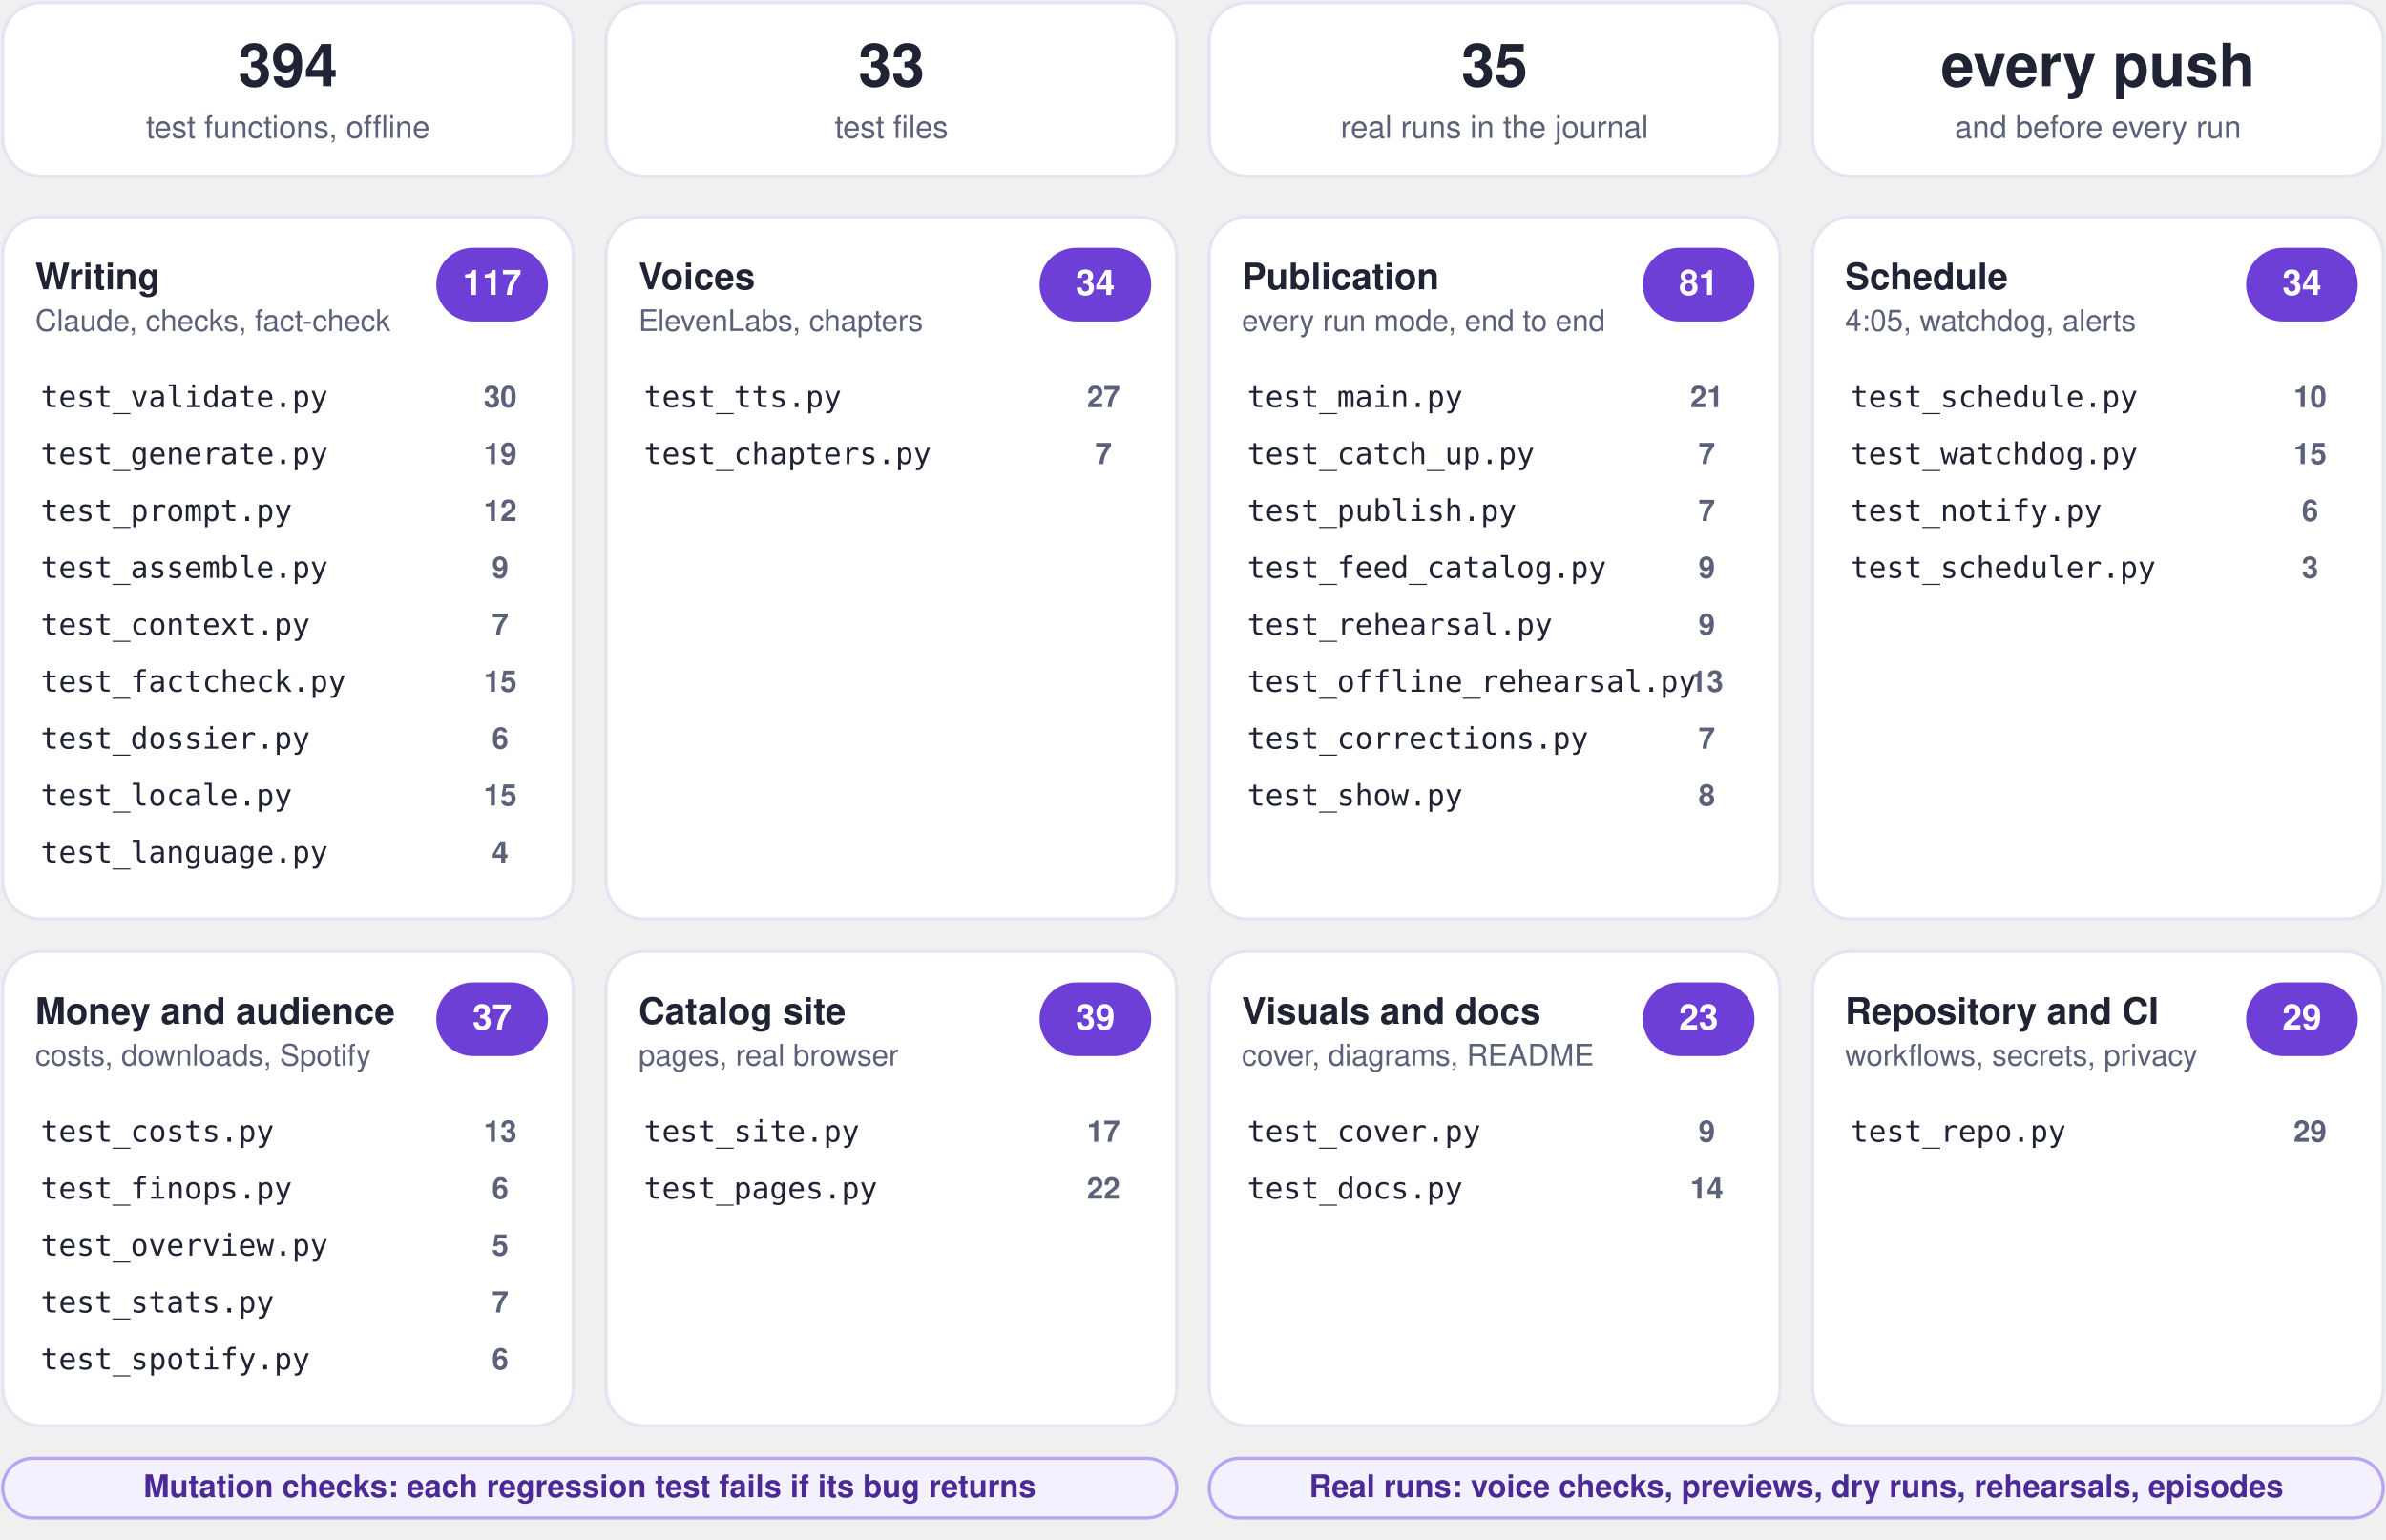
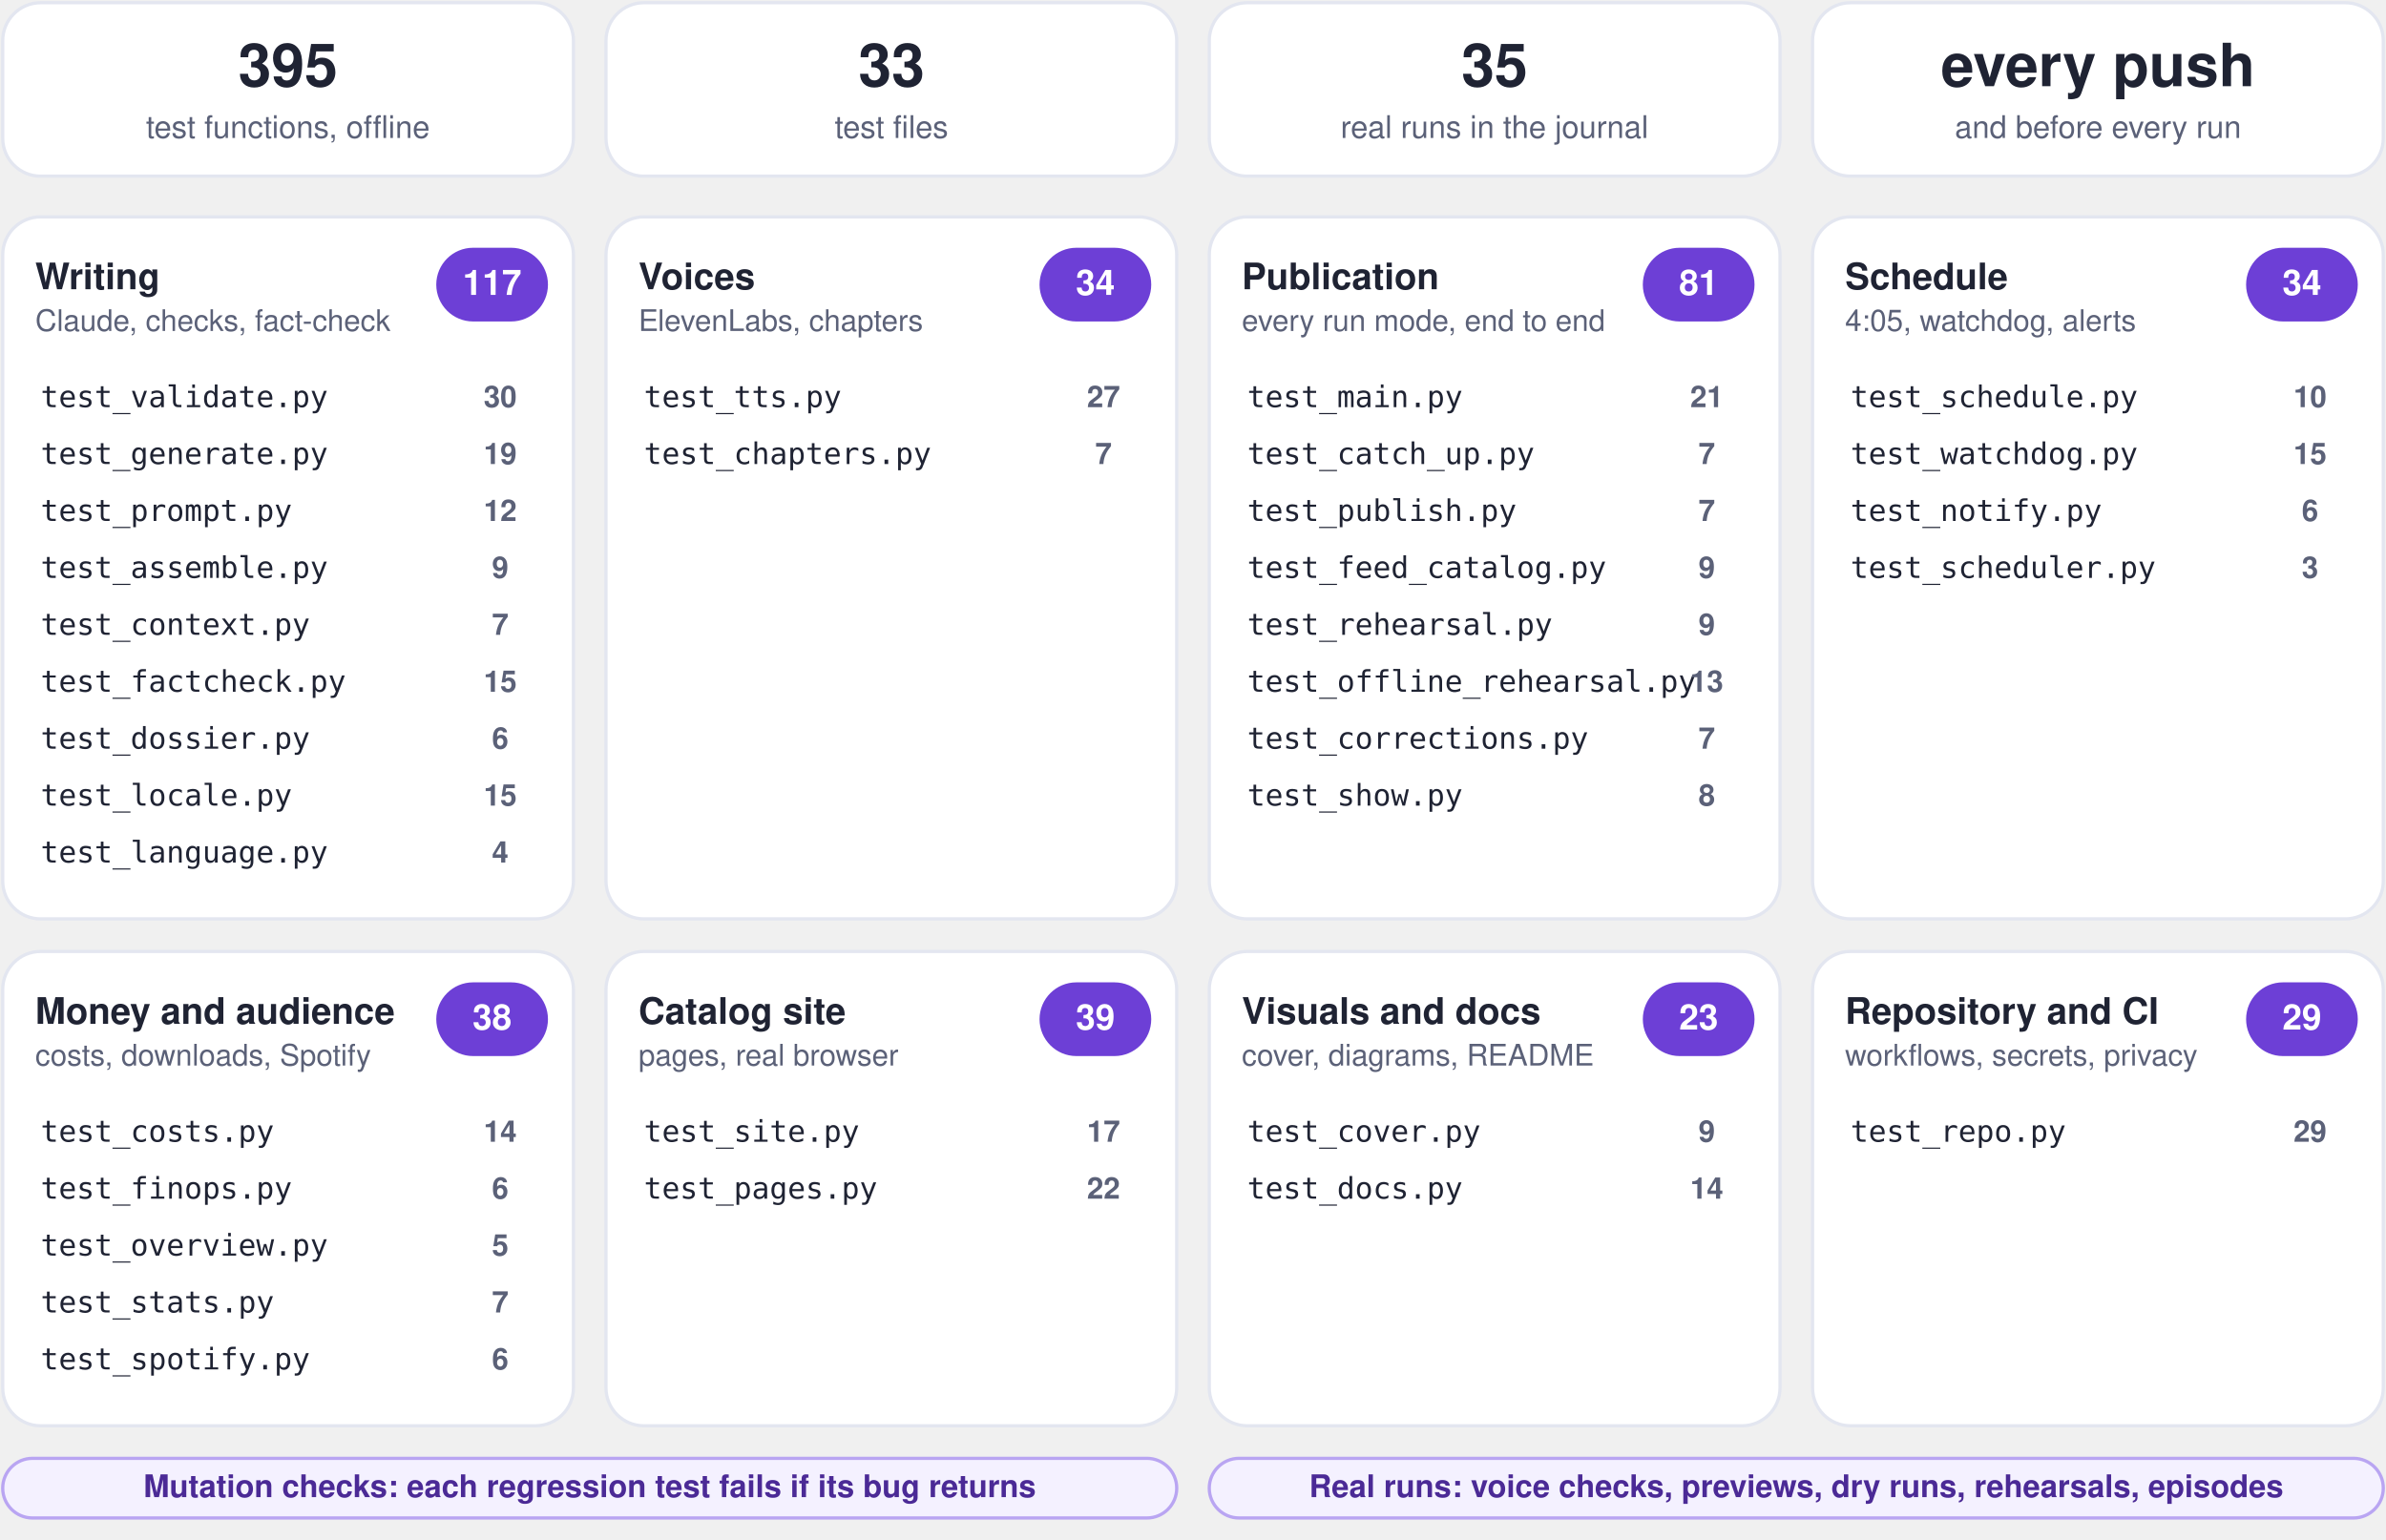
- <svg xmlns="http://www.w3.org/2000/svg" viewBox="0 0 880 568" width="880" height="568" role="img" aria-label="Test plan: 394 offline tests in 33 files">
+ <svg xmlns="http://www.w3.org/2000/svg" viewBox="0 0 880 568" width="880" height="568" role="img" aria-label="Test plan: 395 offline tests in 33 files">
  <g class="box">
    <rect x="1.0" y="1.0" width="210.5" height="64.0" rx="14" fill="#ffffff" stroke="#e3e6f0" stroke-width="1.2" class="frame" />
-     <text x="106.2" y="31.8" font-family="-apple-system, BlinkMacSystemFont, 'Segoe UI', Helvetica, Arial, sans-serif" font-size="22" font-weight="750" fill="#1f2333" text-anchor="middle">394</text>
+     <text x="106.2" y="31.8" font-family="-apple-system, BlinkMacSystemFont, 'Segoe UI', Helvetica, Arial, sans-serif" font-size="22" font-weight="750" fill="#1f2333" text-anchor="middle">395</text>
    <text x="106.2" y="50.9" font-family="-apple-system, BlinkMacSystemFont, 'Segoe UI', Helvetica, Arial, sans-serif" font-size="11.5" font-weight="500" fill="#5b6178" text-anchor="middle">test functions, offline</text>
  </g>
  <g class="box">
    <rect x="223.5" y="1.0" width="210.5" height="64.0" rx="14" fill="#ffffff" stroke="#e3e6f0" stroke-width="1.2" class="frame" />
    <text x="328.8" y="31.8" font-family="-apple-system, BlinkMacSystemFont, 'Segoe UI', Helvetica, Arial, sans-serif" font-size="22" font-weight="750" fill="#1f2333" text-anchor="middle">33</text>
    <text x="328.8" y="50.9" font-family="-apple-system, BlinkMacSystemFont, 'Segoe UI', Helvetica, Arial, sans-serif" font-size="11.5" font-weight="500" fill="#5b6178" text-anchor="middle">test files</text>
  </g>
  <g class="box">
    <rect x="446.0" y="1.0" width="210.5" height="64.0" rx="14" fill="#ffffff" stroke="#e3e6f0" stroke-width="1.2" class="frame" />
    <text x="551.2" y="31.8" font-family="-apple-system, BlinkMacSystemFont, 'Segoe UI', Helvetica, Arial, sans-serif" font-size="22" font-weight="750" fill="#1f2333" text-anchor="middle">35</text>
    <text x="551.2" y="50.9" font-family="-apple-system, BlinkMacSystemFont, 'Segoe UI', Helvetica, Arial, sans-serif" font-size="11.5" font-weight="500" fill="#5b6178" text-anchor="middle">real runs in the journal</text>
  </g>
  <g class="box">
    <rect x="668.5" y="1.0" width="210.5" height="64.0" rx="14" fill="#ffffff" stroke="#e3e6f0" stroke-width="1.2" class="frame" />
    <text x="773.8" y="31.8" font-family="-apple-system, BlinkMacSystemFont, 'Segoe UI', Helvetica, Arial, sans-serif" font-size="22" font-weight="750" fill="#1f2333" text-anchor="middle">every push</text>
    <text x="773.8" y="50.9" font-family="-apple-system, BlinkMacSystemFont, 'Segoe UI', Helvetica, Arial, sans-serif" font-size="11.5" font-weight="500" fill="#5b6178" text-anchor="middle">and before every run</text>
  </g>
  <rect x="1.0" y="80.0" width="210.5" height="259.0" rx="14" fill="#ffffff" stroke="#e3e6f0" stroke-width="1.2" />
  <g class="box">
    <rect x="9.0" y="90.0" width="152.5" height="40.0" rx="12" fill="none" stroke="none" stroke-width="1.2" class="frame" />
    <text x="13.0" y="106.7" font-family="-apple-system, BlinkMacSystemFont, 'Segoe UI', Helvetica, Arial, sans-serif" font-size="13.5" font-weight="700" fill="#1f2333" text-anchor="start">Writing</text>
    <text x="13.0" y="122.1" font-family="-apple-system, BlinkMacSystemFont, 'Segoe UI', Helvetica, Arial, sans-serif" font-size="11" font-weight="400" fill="#5b6178" text-anchor="start">Claude, checks, fact-check</text>
  </g>
  <g class="box">
    <rect x="161.5" y="92.0" width="40.0" height="26.0" rx="13" fill="#6d3fd6" stroke="#6d3fd6" stroke-width="1.2" class="frame" />
    <text x="181.5" y="108.8" font-family="-apple-system, BlinkMacSystemFont, 'Segoe UI', Helvetica, Arial, sans-serif" font-size="13" font-weight="700" fill="#ffffff" text-anchor="middle">117</text>
  </g>
  <g class="box">
    <rect x="11.0" y="138.0" width="190.5" height="18.0" rx="12" fill="none" stroke="none" stroke-width="1.2" class="frame" />
    <text x="15.0" y="150.2" font-family="ui-monospace, SFMono-Regular, Menlo, Consolas, monospace" font-size="11" font-weight="500" fill="#1f2333" text-anchor="start">test_validate.py</text>
  </g>
  <g class="box">
    <rect x="167.5" y="138.0" width="34.0" height="18.0" rx="12" fill="none" stroke="none" stroke-width="1.2" class="frame" />
    <text x="184.5" y="150.2" font-family="-apple-system, BlinkMacSystemFont, 'Segoe UI', Helvetica, Arial, sans-serif" font-size="11" font-weight="700" fill="#5b6178" text-anchor="middle">30</text>
  </g>
  <g class="box">
    <rect x="11.0" y="159.0" width="190.5" height="18.0" rx="12" fill="none" stroke="none" stroke-width="1.2" class="frame" />
    <text x="15.0" y="171.2" font-family="ui-monospace, SFMono-Regular, Menlo, Consolas, monospace" font-size="11" font-weight="500" fill="#1f2333" text-anchor="start">test_generate.py</text>
  </g>
  <g class="box">
    <rect x="167.5" y="159.0" width="34.0" height="18.0" rx="12" fill="none" stroke="none" stroke-width="1.2" class="frame" />
    <text x="184.5" y="171.2" font-family="-apple-system, BlinkMacSystemFont, 'Segoe UI', Helvetica, Arial, sans-serif" font-size="11" font-weight="700" fill="#5b6178" text-anchor="middle">19</text>
  </g>
  <g class="box">
    <rect x="11.0" y="180.0" width="190.5" height="18.0" rx="12" fill="none" stroke="none" stroke-width="1.2" class="frame" />
    <text x="15.0" y="192.2" font-family="ui-monospace, SFMono-Regular, Menlo, Consolas, monospace" font-size="11" font-weight="500" fill="#1f2333" text-anchor="start">test_prompt.py</text>
  </g>
  <g class="box">
    <rect x="167.5" y="180.0" width="34.0" height="18.0" rx="12" fill="none" stroke="none" stroke-width="1.2" class="frame" />
    <text x="184.5" y="192.2" font-family="-apple-system, BlinkMacSystemFont, 'Segoe UI', Helvetica, Arial, sans-serif" font-size="11" font-weight="700" fill="#5b6178" text-anchor="middle">12</text>
  </g>
  <g class="box">
    <rect x="11.0" y="201.0" width="190.5" height="18.0" rx="12" fill="none" stroke="none" stroke-width="1.2" class="frame" />
    <text x="15.0" y="213.2" font-family="ui-monospace, SFMono-Regular, Menlo, Consolas, monospace" font-size="11" font-weight="500" fill="#1f2333" text-anchor="start">test_assemble.py</text>
  </g>
  <g class="box">
    <rect x="167.5" y="201.0" width="34.0" height="18.0" rx="12" fill="none" stroke="none" stroke-width="1.2" class="frame" />
    <text x="184.5" y="213.2" font-family="-apple-system, BlinkMacSystemFont, 'Segoe UI', Helvetica, Arial, sans-serif" font-size="11" font-weight="700" fill="#5b6178" text-anchor="middle">9</text>
  </g>
  <g class="box">
    <rect x="11.0" y="222.0" width="190.5" height="18.0" rx="12" fill="none" stroke="none" stroke-width="1.2" class="frame" />
    <text x="15.0" y="234.2" font-family="ui-monospace, SFMono-Regular, Menlo, Consolas, monospace" font-size="11" font-weight="500" fill="#1f2333" text-anchor="start">test_context.py</text>
  </g>
  <g class="box">
    <rect x="167.5" y="222.0" width="34.0" height="18.0" rx="12" fill="none" stroke="none" stroke-width="1.2" class="frame" />
    <text x="184.5" y="234.2" font-family="-apple-system, BlinkMacSystemFont, 'Segoe UI', Helvetica, Arial, sans-serif" font-size="11" font-weight="700" fill="#5b6178" text-anchor="middle">7</text>
  </g>
  <g class="box">
    <rect x="11.0" y="243.0" width="190.5" height="18.0" rx="12" fill="none" stroke="none" stroke-width="1.2" class="frame" />
    <text x="15.0" y="255.2" font-family="ui-monospace, SFMono-Regular, Menlo, Consolas, monospace" font-size="11" font-weight="500" fill="#1f2333" text-anchor="start">test_factcheck.py</text>
  </g>
  <g class="box">
    <rect x="167.5" y="243.0" width="34.0" height="18.0" rx="12" fill="none" stroke="none" stroke-width="1.2" class="frame" />
    <text x="184.5" y="255.2" font-family="-apple-system, BlinkMacSystemFont, 'Segoe UI', Helvetica, Arial, sans-serif" font-size="11" font-weight="700" fill="#5b6178" text-anchor="middle">15</text>
  </g>
  <g class="box">
    <rect x="11.0" y="264.0" width="190.5" height="18.0" rx="12" fill="none" stroke="none" stroke-width="1.2" class="frame" />
    <text x="15.0" y="276.2" font-family="ui-monospace, SFMono-Regular, Menlo, Consolas, monospace" font-size="11" font-weight="500" fill="#1f2333" text-anchor="start">test_dossier.py</text>
  </g>
  <g class="box">
    <rect x="167.5" y="264.0" width="34.0" height="18.0" rx="12" fill="none" stroke="none" stroke-width="1.2" class="frame" />
    <text x="184.5" y="276.2" font-family="-apple-system, BlinkMacSystemFont, 'Segoe UI', Helvetica, Arial, sans-serif" font-size="11" font-weight="700" fill="#5b6178" text-anchor="middle">6</text>
  </g>
  <g class="box">
    <rect x="11.0" y="285.0" width="190.5" height="18.0" rx="12" fill="none" stroke="none" stroke-width="1.2" class="frame" />
    <text x="15.0" y="297.2" font-family="ui-monospace, SFMono-Regular, Menlo, Consolas, monospace" font-size="11" font-weight="500" fill="#1f2333" text-anchor="start">test_locale.py</text>
  </g>
  <g class="box">
    <rect x="167.5" y="285.0" width="34.0" height="18.0" rx="12" fill="none" stroke="none" stroke-width="1.2" class="frame" />
    <text x="184.5" y="297.2" font-family="-apple-system, BlinkMacSystemFont, 'Segoe UI', Helvetica, Arial, sans-serif" font-size="11" font-weight="700" fill="#5b6178" text-anchor="middle">15</text>
  </g>
  <g class="box">
    <rect x="11.0" y="306.0" width="190.5" height="18.0" rx="12" fill="none" stroke="none" stroke-width="1.2" class="frame" />
    <text x="15.0" y="318.2" font-family="ui-monospace, SFMono-Regular, Menlo, Consolas, monospace" font-size="11" font-weight="500" fill="#1f2333" text-anchor="start">test_language.py</text>
  </g>
  <g class="box">
    <rect x="167.5" y="306.0" width="34.0" height="18.0" rx="12" fill="none" stroke="none" stroke-width="1.2" class="frame" />
    <text x="184.5" y="318.2" font-family="-apple-system, BlinkMacSystemFont, 'Segoe UI', Helvetica, Arial, sans-serif" font-size="11" font-weight="700" fill="#5b6178" text-anchor="middle">4</text>
  </g>
  <rect x="223.5" y="80.0" width="210.5" height="259.0" rx="14" fill="#ffffff" stroke="#e3e6f0" stroke-width="1.2" />
  <g class="box">
    <rect x="231.5" y="90.0" width="152.5" height="40.0" rx="12" fill="none" stroke="none" stroke-width="1.2" class="frame" />
    <text x="235.5" y="106.7" font-family="-apple-system, BlinkMacSystemFont, 'Segoe UI', Helvetica, Arial, sans-serif" font-size="13.5" font-weight="700" fill="#1f2333" text-anchor="start">Voices</text>
    <text x="235.5" y="122.1" font-family="-apple-system, BlinkMacSystemFont, 'Segoe UI', Helvetica, Arial, sans-serif" font-size="11" font-weight="400" fill="#5b6178" text-anchor="start">ElevenLabs, chapters</text>
  </g>
  <g class="box">
    <rect x="384.0" y="92.0" width="40.0" height="26.0" rx="13" fill="#6d3fd6" stroke="#6d3fd6" stroke-width="1.2" class="frame" />
    <text x="404.0" y="108.8" font-family="-apple-system, BlinkMacSystemFont, 'Segoe UI', Helvetica, Arial, sans-serif" font-size="13" font-weight="700" fill="#ffffff" text-anchor="middle">34</text>
  </g>
  <g class="box">
    <rect x="233.5" y="138.0" width="190.5" height="18.0" rx="12" fill="none" stroke="none" stroke-width="1.2" class="frame" />
    <text x="237.5" y="150.2" font-family="ui-monospace, SFMono-Regular, Menlo, Consolas, monospace" font-size="11" font-weight="500" fill="#1f2333" text-anchor="start">test_tts.py</text>
  </g>
  <g class="box">
    <rect x="390.0" y="138.0" width="34.0" height="18.0" rx="12" fill="none" stroke="none" stroke-width="1.2" class="frame" />
    <text x="407.0" y="150.2" font-family="-apple-system, BlinkMacSystemFont, 'Segoe UI', Helvetica, Arial, sans-serif" font-size="11" font-weight="700" fill="#5b6178" text-anchor="middle">27</text>
  </g>
  <g class="box">
    <rect x="233.5" y="159.0" width="190.5" height="18.0" rx="12" fill="none" stroke="none" stroke-width="1.2" class="frame" />
    <text x="237.5" y="171.2" font-family="ui-monospace, SFMono-Regular, Menlo, Consolas, monospace" font-size="11" font-weight="500" fill="#1f2333" text-anchor="start">test_chapters.py</text>
  </g>
  <g class="box">
    <rect x="390.0" y="159.0" width="34.0" height="18.0" rx="12" fill="none" stroke="none" stroke-width="1.2" class="frame" />
    <text x="407.0" y="171.2" font-family="-apple-system, BlinkMacSystemFont, 'Segoe UI', Helvetica, Arial, sans-serif" font-size="11" font-weight="700" fill="#5b6178" text-anchor="middle">7</text>
  </g>
  <rect x="446.0" y="80.0" width="210.5" height="259.0" rx="14" fill="#ffffff" stroke="#e3e6f0" stroke-width="1.2" />
  <g class="box">
    <rect x="454.0" y="90.0" width="152.5" height="40.0" rx="12" fill="none" stroke="none" stroke-width="1.2" class="frame" />
    <text x="458.0" y="106.7" font-family="-apple-system, BlinkMacSystemFont, 'Segoe UI', Helvetica, Arial, sans-serif" font-size="13.5" font-weight="700" fill="#1f2333" text-anchor="start">Publication</text>
    <text x="458.0" y="122.1" font-family="-apple-system, BlinkMacSystemFont, 'Segoe UI', Helvetica, Arial, sans-serif" font-size="11" font-weight="400" fill="#5b6178" text-anchor="start">every run mode, end to end</text>
  </g>
  <g class="box">
    <rect x="606.5" y="92.0" width="40.0" height="26.0" rx="13" fill="#6d3fd6" stroke="#6d3fd6" stroke-width="1.2" class="frame" />
    <text x="626.5" y="108.8" font-family="-apple-system, BlinkMacSystemFont, 'Segoe UI', Helvetica, Arial, sans-serif" font-size="13" font-weight="700" fill="#ffffff" text-anchor="middle">81</text>
  </g>
  <g class="box">
    <rect x="456.0" y="138.0" width="190.5" height="18.0" rx="12" fill="none" stroke="none" stroke-width="1.2" class="frame" />
    <text x="460.0" y="150.2" font-family="ui-monospace, SFMono-Regular, Menlo, Consolas, monospace" font-size="11" font-weight="500" fill="#1f2333" text-anchor="start">test_main.py</text>
  </g>
  <g class="box">
    <rect x="612.5" y="138.0" width="34.0" height="18.0" rx="12" fill="none" stroke="none" stroke-width="1.2" class="frame" />
    <text x="629.5" y="150.2" font-family="-apple-system, BlinkMacSystemFont, 'Segoe UI', Helvetica, Arial, sans-serif" font-size="11" font-weight="700" fill="#5b6178" text-anchor="middle">21</text>
  </g>
  <g class="box">
    <rect x="456.0" y="159.0" width="190.5" height="18.0" rx="12" fill="none" stroke="none" stroke-width="1.2" class="frame" />
    <text x="460.0" y="171.2" font-family="ui-monospace, SFMono-Regular, Menlo, Consolas, monospace" font-size="11" font-weight="500" fill="#1f2333" text-anchor="start">test_catch_up.py</text>
  </g>
  <g class="box">
    <rect x="612.5" y="159.0" width="34.0" height="18.0" rx="12" fill="none" stroke="none" stroke-width="1.2" class="frame" />
    <text x="629.5" y="171.2" font-family="-apple-system, BlinkMacSystemFont, 'Segoe UI', Helvetica, Arial, sans-serif" font-size="11" font-weight="700" fill="#5b6178" text-anchor="middle">7</text>
  </g>
  <g class="box">
    <rect x="456.0" y="180.0" width="190.5" height="18.0" rx="12" fill="none" stroke="none" stroke-width="1.2" class="frame" />
    <text x="460.0" y="192.2" font-family="ui-monospace, SFMono-Regular, Menlo, Consolas, monospace" font-size="11" font-weight="500" fill="#1f2333" text-anchor="start">test_publish.py</text>
  </g>
  <g class="box">
    <rect x="612.5" y="180.0" width="34.0" height="18.0" rx="12" fill="none" stroke="none" stroke-width="1.2" class="frame" />
    <text x="629.5" y="192.2" font-family="-apple-system, BlinkMacSystemFont, 'Segoe UI', Helvetica, Arial, sans-serif" font-size="11" font-weight="700" fill="#5b6178" text-anchor="middle">7</text>
  </g>
  <g class="box">
    <rect x="456.0" y="201.0" width="190.5" height="18.0" rx="12" fill="none" stroke="none" stroke-width="1.2" class="frame" />
    <text x="460.0" y="213.2" font-family="ui-monospace, SFMono-Regular, Menlo, Consolas, monospace" font-size="11" font-weight="500" fill="#1f2333" text-anchor="start">test_feed_catalog.py</text>
  </g>
  <g class="box">
    <rect x="612.5" y="201.0" width="34.0" height="18.0" rx="12" fill="none" stroke="none" stroke-width="1.2" class="frame" />
    <text x="629.5" y="213.2" font-family="-apple-system, BlinkMacSystemFont, 'Segoe UI', Helvetica, Arial, sans-serif" font-size="11" font-weight="700" fill="#5b6178" text-anchor="middle">9</text>
  </g>
  <g class="box">
    <rect x="456.0" y="222.0" width="190.5" height="18.0" rx="12" fill="none" stroke="none" stroke-width="1.2" class="frame" />
    <text x="460.0" y="234.2" font-family="ui-monospace, SFMono-Regular, Menlo, Consolas, monospace" font-size="11" font-weight="500" fill="#1f2333" text-anchor="start">test_rehearsal.py</text>
  </g>
  <g class="box">
    <rect x="612.5" y="222.0" width="34.0" height="18.0" rx="12" fill="none" stroke="none" stroke-width="1.2" class="frame" />
    <text x="629.5" y="234.2" font-family="-apple-system, BlinkMacSystemFont, 'Segoe UI', Helvetica, Arial, sans-serif" font-size="11" font-weight="700" fill="#5b6178" text-anchor="middle">9</text>
  </g>
  <g class="box">
    <rect x="456.0" y="243.0" width="190.5" height="18.0" rx="12" fill="none" stroke="none" stroke-width="1.2" class="frame" />
    <text x="460.0" y="255.2" font-family="ui-monospace, SFMono-Regular, Menlo, Consolas, monospace" font-size="11" font-weight="500" fill="#1f2333" text-anchor="start">test_offline_rehearsal.py</text>
  </g>
  <g class="box">
    <rect x="612.5" y="243.0" width="34.0" height="18.0" rx="12" fill="none" stroke="none" stroke-width="1.2" class="frame" />
    <text x="629.5" y="255.2" font-family="-apple-system, BlinkMacSystemFont, 'Segoe UI', Helvetica, Arial, sans-serif" font-size="11" font-weight="700" fill="#5b6178" text-anchor="middle">13</text>
  </g>
  <g class="box">
    <rect x="456.0" y="264.0" width="190.5" height="18.0" rx="12" fill="none" stroke="none" stroke-width="1.2" class="frame" />
    <text x="460.0" y="276.2" font-family="ui-monospace, SFMono-Regular, Menlo, Consolas, monospace" font-size="11" font-weight="500" fill="#1f2333" text-anchor="start">test_corrections.py</text>
  </g>
  <g class="box">
    <rect x="612.5" y="264.0" width="34.0" height="18.0" rx="12" fill="none" stroke="none" stroke-width="1.2" class="frame" />
    <text x="629.5" y="276.2" font-family="-apple-system, BlinkMacSystemFont, 'Segoe UI', Helvetica, Arial, sans-serif" font-size="11" font-weight="700" fill="#5b6178" text-anchor="middle">7</text>
  </g>
  <g class="box">
    <rect x="456.0" y="285.0" width="190.5" height="18.0" rx="12" fill="none" stroke="none" stroke-width="1.2" class="frame" />
    <text x="460.0" y="297.2" font-family="ui-monospace, SFMono-Regular, Menlo, Consolas, monospace" font-size="11" font-weight="500" fill="#1f2333" text-anchor="start">test_show.py</text>
  </g>
  <g class="box">
    <rect x="612.5" y="285.0" width="34.0" height="18.0" rx="12" fill="none" stroke="none" stroke-width="1.2" class="frame" />
    <text x="629.5" y="297.2" font-family="-apple-system, BlinkMacSystemFont, 'Segoe UI', Helvetica, Arial, sans-serif" font-size="11" font-weight="700" fill="#5b6178" text-anchor="middle">8</text>
  </g>
  <rect x="668.5" y="80.0" width="210.5" height="259.0" rx="14" fill="#ffffff" stroke="#e3e6f0" stroke-width="1.2" />
  <g class="box">
    <rect x="676.5" y="90.0" width="152.5" height="40.0" rx="12" fill="none" stroke="none" stroke-width="1.2" class="frame" />
    <text x="680.5" y="106.7" font-family="-apple-system, BlinkMacSystemFont, 'Segoe UI', Helvetica, Arial, sans-serif" font-size="13.5" font-weight="700" fill="#1f2333" text-anchor="start">Schedule</text>
    <text x="680.5" y="122.1" font-family="-apple-system, BlinkMacSystemFont, 'Segoe UI', Helvetica, Arial, sans-serif" font-size="11" font-weight="400" fill="#5b6178" text-anchor="start">4:05, watchdog, alerts</text>
  </g>
  <g class="box">
    <rect x="829.0" y="92.0" width="40.0" height="26.0" rx="13" fill="#6d3fd6" stroke="#6d3fd6" stroke-width="1.2" class="frame" />
    <text x="849.0" y="108.8" font-family="-apple-system, BlinkMacSystemFont, 'Segoe UI', Helvetica, Arial, sans-serif" font-size="13" font-weight="700" fill="#ffffff" text-anchor="middle">34</text>
  </g>
  <g class="box">
    <rect x="678.5" y="138.0" width="190.5" height="18.0" rx="12" fill="none" stroke="none" stroke-width="1.2" class="frame" />
    <text x="682.5" y="150.2" font-family="ui-monospace, SFMono-Regular, Menlo, Consolas, monospace" font-size="11" font-weight="500" fill="#1f2333" text-anchor="start">test_schedule.py</text>
  </g>
  <g class="box">
    <rect x="835.0" y="138.0" width="34.0" height="18.0" rx="12" fill="none" stroke="none" stroke-width="1.2" class="frame" />
    <text x="852.0" y="150.2" font-family="-apple-system, BlinkMacSystemFont, 'Segoe UI', Helvetica, Arial, sans-serif" font-size="11" font-weight="700" fill="#5b6178" text-anchor="middle">10</text>
  </g>
  <g class="box">
    <rect x="678.5" y="159.0" width="190.5" height="18.0" rx="12" fill="none" stroke="none" stroke-width="1.2" class="frame" />
    <text x="682.5" y="171.2" font-family="ui-monospace, SFMono-Regular, Menlo, Consolas, monospace" font-size="11" font-weight="500" fill="#1f2333" text-anchor="start">test_watchdog.py</text>
  </g>
  <g class="box">
    <rect x="835.0" y="159.0" width="34.0" height="18.0" rx="12" fill="none" stroke="none" stroke-width="1.2" class="frame" />
    <text x="852.0" y="171.2" font-family="-apple-system, BlinkMacSystemFont, 'Segoe UI', Helvetica, Arial, sans-serif" font-size="11" font-weight="700" fill="#5b6178" text-anchor="middle">15</text>
  </g>
  <g class="box">
    <rect x="678.5" y="180.0" width="190.5" height="18.0" rx="12" fill="none" stroke="none" stroke-width="1.2" class="frame" />
    <text x="682.5" y="192.2" font-family="ui-monospace, SFMono-Regular, Menlo, Consolas, monospace" font-size="11" font-weight="500" fill="#1f2333" text-anchor="start">test_notify.py</text>
  </g>
  <g class="box">
    <rect x="835.0" y="180.0" width="34.0" height="18.0" rx="12" fill="none" stroke="none" stroke-width="1.2" class="frame" />
    <text x="852.0" y="192.2" font-family="-apple-system, BlinkMacSystemFont, 'Segoe UI', Helvetica, Arial, sans-serif" font-size="11" font-weight="700" fill="#5b6178" text-anchor="middle">6</text>
  </g>
  <g class="box">
    <rect x="678.5" y="201.0" width="190.5" height="18.0" rx="12" fill="none" stroke="none" stroke-width="1.2" class="frame" />
    <text x="682.5" y="213.2" font-family="ui-monospace, SFMono-Regular, Menlo, Consolas, monospace" font-size="11" font-weight="500" fill="#1f2333" text-anchor="start">test_scheduler.py</text>
  </g>
  <g class="box">
    <rect x="835.0" y="201.0" width="34.0" height="18.0" rx="12" fill="none" stroke="none" stroke-width="1.2" class="frame" />
    <text x="852.0" y="213.2" font-family="-apple-system, BlinkMacSystemFont, 'Segoe UI', Helvetica, Arial, sans-serif" font-size="11" font-weight="700" fill="#5b6178" text-anchor="middle">3</text>
  </g>
  <rect x="1.0" y="351.0" width="210.5" height="175.0" rx="14" fill="#ffffff" stroke="#e3e6f0" stroke-width="1.2" />
  <g class="box">
    <rect x="9.0" y="361.0" width="152.5" height="40.0" rx="12" fill="none" stroke="none" stroke-width="1.2" class="frame" />
    <text x="13.0" y="377.7" font-family="-apple-system, BlinkMacSystemFont, 'Segoe UI', Helvetica, Arial, sans-serif" font-size="13.5" font-weight="700" fill="#1f2333" text-anchor="start">Money and audience</text>
    <text x="13.0" y="393.1" font-family="-apple-system, BlinkMacSystemFont, 'Segoe UI', Helvetica, Arial, sans-serif" font-size="11" font-weight="400" fill="#5b6178" text-anchor="start">costs, downloads, Spotify</text>
  </g>
  <g class="box">
    <rect x="161.5" y="363.0" width="40.0" height="26.0" rx="13" fill="#6d3fd6" stroke="#6d3fd6" stroke-width="1.2" class="frame" />
-     <text x="181.5" y="379.8" font-family="-apple-system, BlinkMacSystemFont, 'Segoe UI', Helvetica, Arial, sans-serif" font-size="13" font-weight="700" fill="#ffffff" text-anchor="middle">37</text>
+     <text x="181.5" y="379.8" font-family="-apple-system, BlinkMacSystemFont, 'Segoe UI', Helvetica, Arial, sans-serif" font-size="13" font-weight="700" fill="#ffffff" text-anchor="middle">38</text>
  </g>
  <g class="box">
    <rect x="11.0" y="409.0" width="190.5" height="18.0" rx="12" fill="none" stroke="none" stroke-width="1.2" class="frame" />
    <text x="15.0" y="421.2" font-family="ui-monospace, SFMono-Regular, Menlo, Consolas, monospace" font-size="11" font-weight="500" fill="#1f2333" text-anchor="start">test_costs.py</text>
  </g>
  <g class="box">
    <rect x="167.5" y="409.0" width="34.0" height="18.0" rx="12" fill="none" stroke="none" stroke-width="1.2" class="frame" />
-     <text x="184.5" y="421.2" font-family="-apple-system, BlinkMacSystemFont, 'Segoe UI', Helvetica, Arial, sans-serif" font-size="11" font-weight="700" fill="#5b6178" text-anchor="middle">13</text>
+     <text x="184.5" y="421.2" font-family="-apple-system, BlinkMacSystemFont, 'Segoe UI', Helvetica, Arial, sans-serif" font-size="11" font-weight="700" fill="#5b6178" text-anchor="middle">14</text>
  </g>
  <g class="box">
    <rect x="11.0" y="430.0" width="190.5" height="18.0" rx="12" fill="none" stroke="none" stroke-width="1.2" class="frame" />
    <text x="15.0" y="442.2" font-family="ui-monospace, SFMono-Regular, Menlo, Consolas, monospace" font-size="11" font-weight="500" fill="#1f2333" text-anchor="start">test_finops.py</text>
  </g>
  <g class="box">
    <rect x="167.5" y="430.0" width="34.0" height="18.0" rx="12" fill="none" stroke="none" stroke-width="1.2" class="frame" />
    <text x="184.5" y="442.2" font-family="-apple-system, BlinkMacSystemFont, 'Segoe UI', Helvetica, Arial, sans-serif" font-size="11" font-weight="700" fill="#5b6178" text-anchor="middle">6</text>
  </g>
  <g class="box">
    <rect x="11.0" y="451.0" width="190.5" height="18.0" rx="12" fill="none" stroke="none" stroke-width="1.2" class="frame" />
    <text x="15.0" y="463.2" font-family="ui-monospace, SFMono-Regular, Menlo, Consolas, monospace" font-size="11" font-weight="500" fill="#1f2333" text-anchor="start">test_overview.py</text>
  </g>
  <g class="box">
    <rect x="167.5" y="451.0" width="34.0" height="18.0" rx="12" fill="none" stroke="none" stroke-width="1.2" class="frame" />
    <text x="184.5" y="463.2" font-family="-apple-system, BlinkMacSystemFont, 'Segoe UI', Helvetica, Arial, sans-serif" font-size="11" font-weight="700" fill="#5b6178" text-anchor="middle">5</text>
  </g>
  <g class="box">
    <rect x="11.0" y="472.0" width="190.5" height="18.0" rx="12" fill="none" stroke="none" stroke-width="1.2" class="frame" />
    <text x="15.0" y="484.2" font-family="ui-monospace, SFMono-Regular, Menlo, Consolas, monospace" font-size="11" font-weight="500" fill="#1f2333" text-anchor="start">test_stats.py</text>
  </g>
  <g class="box">
    <rect x="167.5" y="472.0" width="34.0" height="18.0" rx="12" fill="none" stroke="none" stroke-width="1.2" class="frame" />
    <text x="184.5" y="484.2" font-family="-apple-system, BlinkMacSystemFont, 'Segoe UI', Helvetica, Arial, sans-serif" font-size="11" font-weight="700" fill="#5b6178" text-anchor="middle">7</text>
  </g>
  <g class="box">
    <rect x="11.0" y="493.0" width="190.5" height="18.0" rx="12" fill="none" stroke="none" stroke-width="1.2" class="frame" />
    <text x="15.0" y="505.2" font-family="ui-monospace, SFMono-Regular, Menlo, Consolas, monospace" font-size="11" font-weight="500" fill="#1f2333" text-anchor="start">test_spotify.py</text>
  </g>
  <g class="box">
    <rect x="167.5" y="493.0" width="34.0" height="18.0" rx="12" fill="none" stroke="none" stroke-width="1.2" class="frame" />
    <text x="184.5" y="505.2" font-family="-apple-system, BlinkMacSystemFont, 'Segoe UI', Helvetica, Arial, sans-serif" font-size="11" font-weight="700" fill="#5b6178" text-anchor="middle">6</text>
  </g>
  <rect x="223.5" y="351.0" width="210.5" height="175.0" rx="14" fill="#ffffff" stroke="#e3e6f0" stroke-width="1.2" />
  <g class="box">
    <rect x="231.5" y="361.0" width="152.5" height="40.0" rx="12" fill="none" stroke="none" stroke-width="1.2" class="frame" />
    <text x="235.5" y="377.7" font-family="-apple-system, BlinkMacSystemFont, 'Segoe UI', Helvetica, Arial, sans-serif" font-size="13.5" font-weight="700" fill="#1f2333" text-anchor="start">Catalog site</text>
    <text x="235.5" y="393.1" font-family="-apple-system, BlinkMacSystemFont, 'Segoe UI', Helvetica, Arial, sans-serif" font-size="11" font-weight="400" fill="#5b6178" text-anchor="start">pages, real browser</text>
  </g>
  <g class="box">
    <rect x="384.0" y="363.0" width="40.0" height="26.0" rx="13" fill="#6d3fd6" stroke="#6d3fd6" stroke-width="1.2" class="frame" />
    <text x="404.0" y="379.8" font-family="-apple-system, BlinkMacSystemFont, 'Segoe UI', Helvetica, Arial, sans-serif" font-size="13" font-weight="700" fill="#ffffff" text-anchor="middle">39</text>
  </g>
  <g class="box">
    <rect x="233.5" y="409.0" width="190.5" height="18.0" rx="12" fill="none" stroke="none" stroke-width="1.2" class="frame" />
    <text x="237.5" y="421.2" font-family="ui-monospace, SFMono-Regular, Menlo, Consolas, monospace" font-size="11" font-weight="500" fill="#1f2333" text-anchor="start">test_site.py</text>
  </g>
  <g class="box">
    <rect x="390.0" y="409.0" width="34.0" height="18.0" rx="12" fill="none" stroke="none" stroke-width="1.2" class="frame" />
    <text x="407.0" y="421.2" font-family="-apple-system, BlinkMacSystemFont, 'Segoe UI', Helvetica, Arial, sans-serif" font-size="11" font-weight="700" fill="#5b6178" text-anchor="middle">17</text>
  </g>
  <g class="box">
    <rect x="233.5" y="430.0" width="190.5" height="18.0" rx="12" fill="none" stroke="none" stroke-width="1.2" class="frame" />
    <text x="237.5" y="442.2" font-family="ui-monospace, SFMono-Regular, Menlo, Consolas, monospace" font-size="11" font-weight="500" fill="#1f2333" text-anchor="start">test_pages.py</text>
  </g>
  <g class="box">
    <rect x="390.0" y="430.0" width="34.0" height="18.0" rx="12" fill="none" stroke="none" stroke-width="1.2" class="frame" />
    <text x="407.0" y="442.2" font-family="-apple-system, BlinkMacSystemFont, 'Segoe UI', Helvetica, Arial, sans-serif" font-size="11" font-weight="700" fill="#5b6178" text-anchor="middle">22</text>
  </g>
  <rect x="446.0" y="351.0" width="210.5" height="175.0" rx="14" fill="#ffffff" stroke="#e3e6f0" stroke-width="1.2" />
  <g class="box">
    <rect x="454.0" y="361.0" width="152.5" height="40.0" rx="12" fill="none" stroke="none" stroke-width="1.2" class="frame" />
    <text x="458.0" y="377.7" font-family="-apple-system, BlinkMacSystemFont, 'Segoe UI', Helvetica, Arial, sans-serif" font-size="13.5" font-weight="700" fill="#1f2333" text-anchor="start">Visuals and docs</text>
    <text x="458.0" y="393.1" font-family="-apple-system, BlinkMacSystemFont, 'Segoe UI', Helvetica, Arial, sans-serif" font-size="11" font-weight="400" fill="#5b6178" text-anchor="start">cover, diagrams, README</text>
  </g>
  <g class="box">
    <rect x="606.5" y="363.0" width="40.0" height="26.0" rx="13" fill="#6d3fd6" stroke="#6d3fd6" stroke-width="1.2" class="frame" />
    <text x="626.5" y="379.8" font-family="-apple-system, BlinkMacSystemFont, 'Segoe UI', Helvetica, Arial, sans-serif" font-size="13" font-weight="700" fill="#ffffff" text-anchor="middle">23</text>
  </g>
  <g class="box">
    <rect x="456.0" y="409.0" width="190.5" height="18.0" rx="12" fill="none" stroke="none" stroke-width="1.2" class="frame" />
    <text x="460.0" y="421.2" font-family="ui-monospace, SFMono-Regular, Menlo, Consolas, monospace" font-size="11" font-weight="500" fill="#1f2333" text-anchor="start">test_cover.py</text>
  </g>
  <g class="box">
    <rect x="612.5" y="409.0" width="34.0" height="18.0" rx="12" fill="none" stroke="none" stroke-width="1.2" class="frame" />
    <text x="629.5" y="421.2" font-family="-apple-system, BlinkMacSystemFont, 'Segoe UI', Helvetica, Arial, sans-serif" font-size="11" font-weight="700" fill="#5b6178" text-anchor="middle">9</text>
  </g>
  <g class="box">
    <rect x="456.0" y="430.0" width="190.5" height="18.0" rx="12" fill="none" stroke="none" stroke-width="1.2" class="frame" />
    <text x="460.0" y="442.2" font-family="ui-monospace, SFMono-Regular, Menlo, Consolas, monospace" font-size="11" font-weight="500" fill="#1f2333" text-anchor="start">test_docs.py</text>
  </g>
  <g class="box">
    <rect x="612.5" y="430.0" width="34.0" height="18.0" rx="12" fill="none" stroke="none" stroke-width="1.2" class="frame" />
    <text x="629.5" y="442.2" font-family="-apple-system, BlinkMacSystemFont, 'Segoe UI', Helvetica, Arial, sans-serif" font-size="11" font-weight="700" fill="#5b6178" text-anchor="middle">14</text>
  </g>
  <rect x="668.5" y="351.0" width="210.5" height="175.0" rx="14" fill="#ffffff" stroke="#e3e6f0" stroke-width="1.2" />
  <g class="box">
    <rect x="676.5" y="361.0" width="152.5" height="40.0" rx="12" fill="none" stroke="none" stroke-width="1.2" class="frame" />
    <text x="680.5" y="377.7" font-family="-apple-system, BlinkMacSystemFont, 'Segoe UI', Helvetica, Arial, sans-serif" font-size="13.5" font-weight="700" fill="#1f2333" text-anchor="start">Repository and CI</text>
    <text x="680.5" y="393.1" font-family="-apple-system, BlinkMacSystemFont, 'Segoe UI', Helvetica, Arial, sans-serif" font-size="11" font-weight="400" fill="#5b6178" text-anchor="start">workflows, secrets, privacy</text>
  </g>
  <g class="box">
    <rect x="829.0" y="363.0" width="40.0" height="26.0" rx="13" fill="#6d3fd6" stroke="#6d3fd6" stroke-width="1.2" class="frame" />
    <text x="849.0" y="379.8" font-family="-apple-system, BlinkMacSystemFont, 'Segoe UI', Helvetica, Arial, sans-serif" font-size="13" font-weight="700" fill="#ffffff" text-anchor="middle">29</text>
  </g>
  <g class="box">
    <rect x="678.5" y="409.0" width="190.5" height="18.0" rx="12" fill="none" stroke="none" stroke-width="1.2" class="frame" />
    <text x="682.5" y="421.2" font-family="ui-monospace, SFMono-Regular, Menlo, Consolas, monospace" font-size="11" font-weight="500" fill="#1f2333" text-anchor="start">test_repo.py</text>
  </g>
  <g class="box">
    <rect x="835.0" y="409.0" width="34.0" height="18.0" rx="12" fill="none" stroke="none" stroke-width="1.2" class="frame" />
    <text x="852.0" y="421.2" font-family="-apple-system, BlinkMacSystemFont, 'Segoe UI', Helvetica, Arial, sans-serif" font-size="11" font-weight="700" fill="#5b6178" text-anchor="middle">29</text>
  </g>
  <g class="box">
    <rect x="1.0" y="538.0" width="433.0" height="22.0" rx="11" fill="#f4f1ff" stroke="#b9a5f2" stroke-width="1.2" class="frame" />
    <text x="217.5" y="552.3" font-family="-apple-system, BlinkMacSystemFont, 'Segoe UI', Helvetica, Arial, sans-serif" font-size="11.5" font-weight="600" fill="#4b2a96" text-anchor="middle">Mutation checks: each regression test fails if its bug returns</text>
  </g>
  <g class="box">
    <rect x="446.0" y="538.0" width="433.0" height="22.0" rx="11" fill="#f4f1ff" stroke="#b9a5f2" stroke-width="1.2" class="frame" />
    <text x="662.5" y="552.3" font-family="-apple-system, BlinkMacSystemFont, 'Segoe UI', Helvetica, Arial, sans-serif" font-size="11.5" font-weight="600" fill="#4b2a96" text-anchor="middle">Real runs: voice checks, previews, dry runs, rehearsals, episodes</text>
  </g>
</svg>
